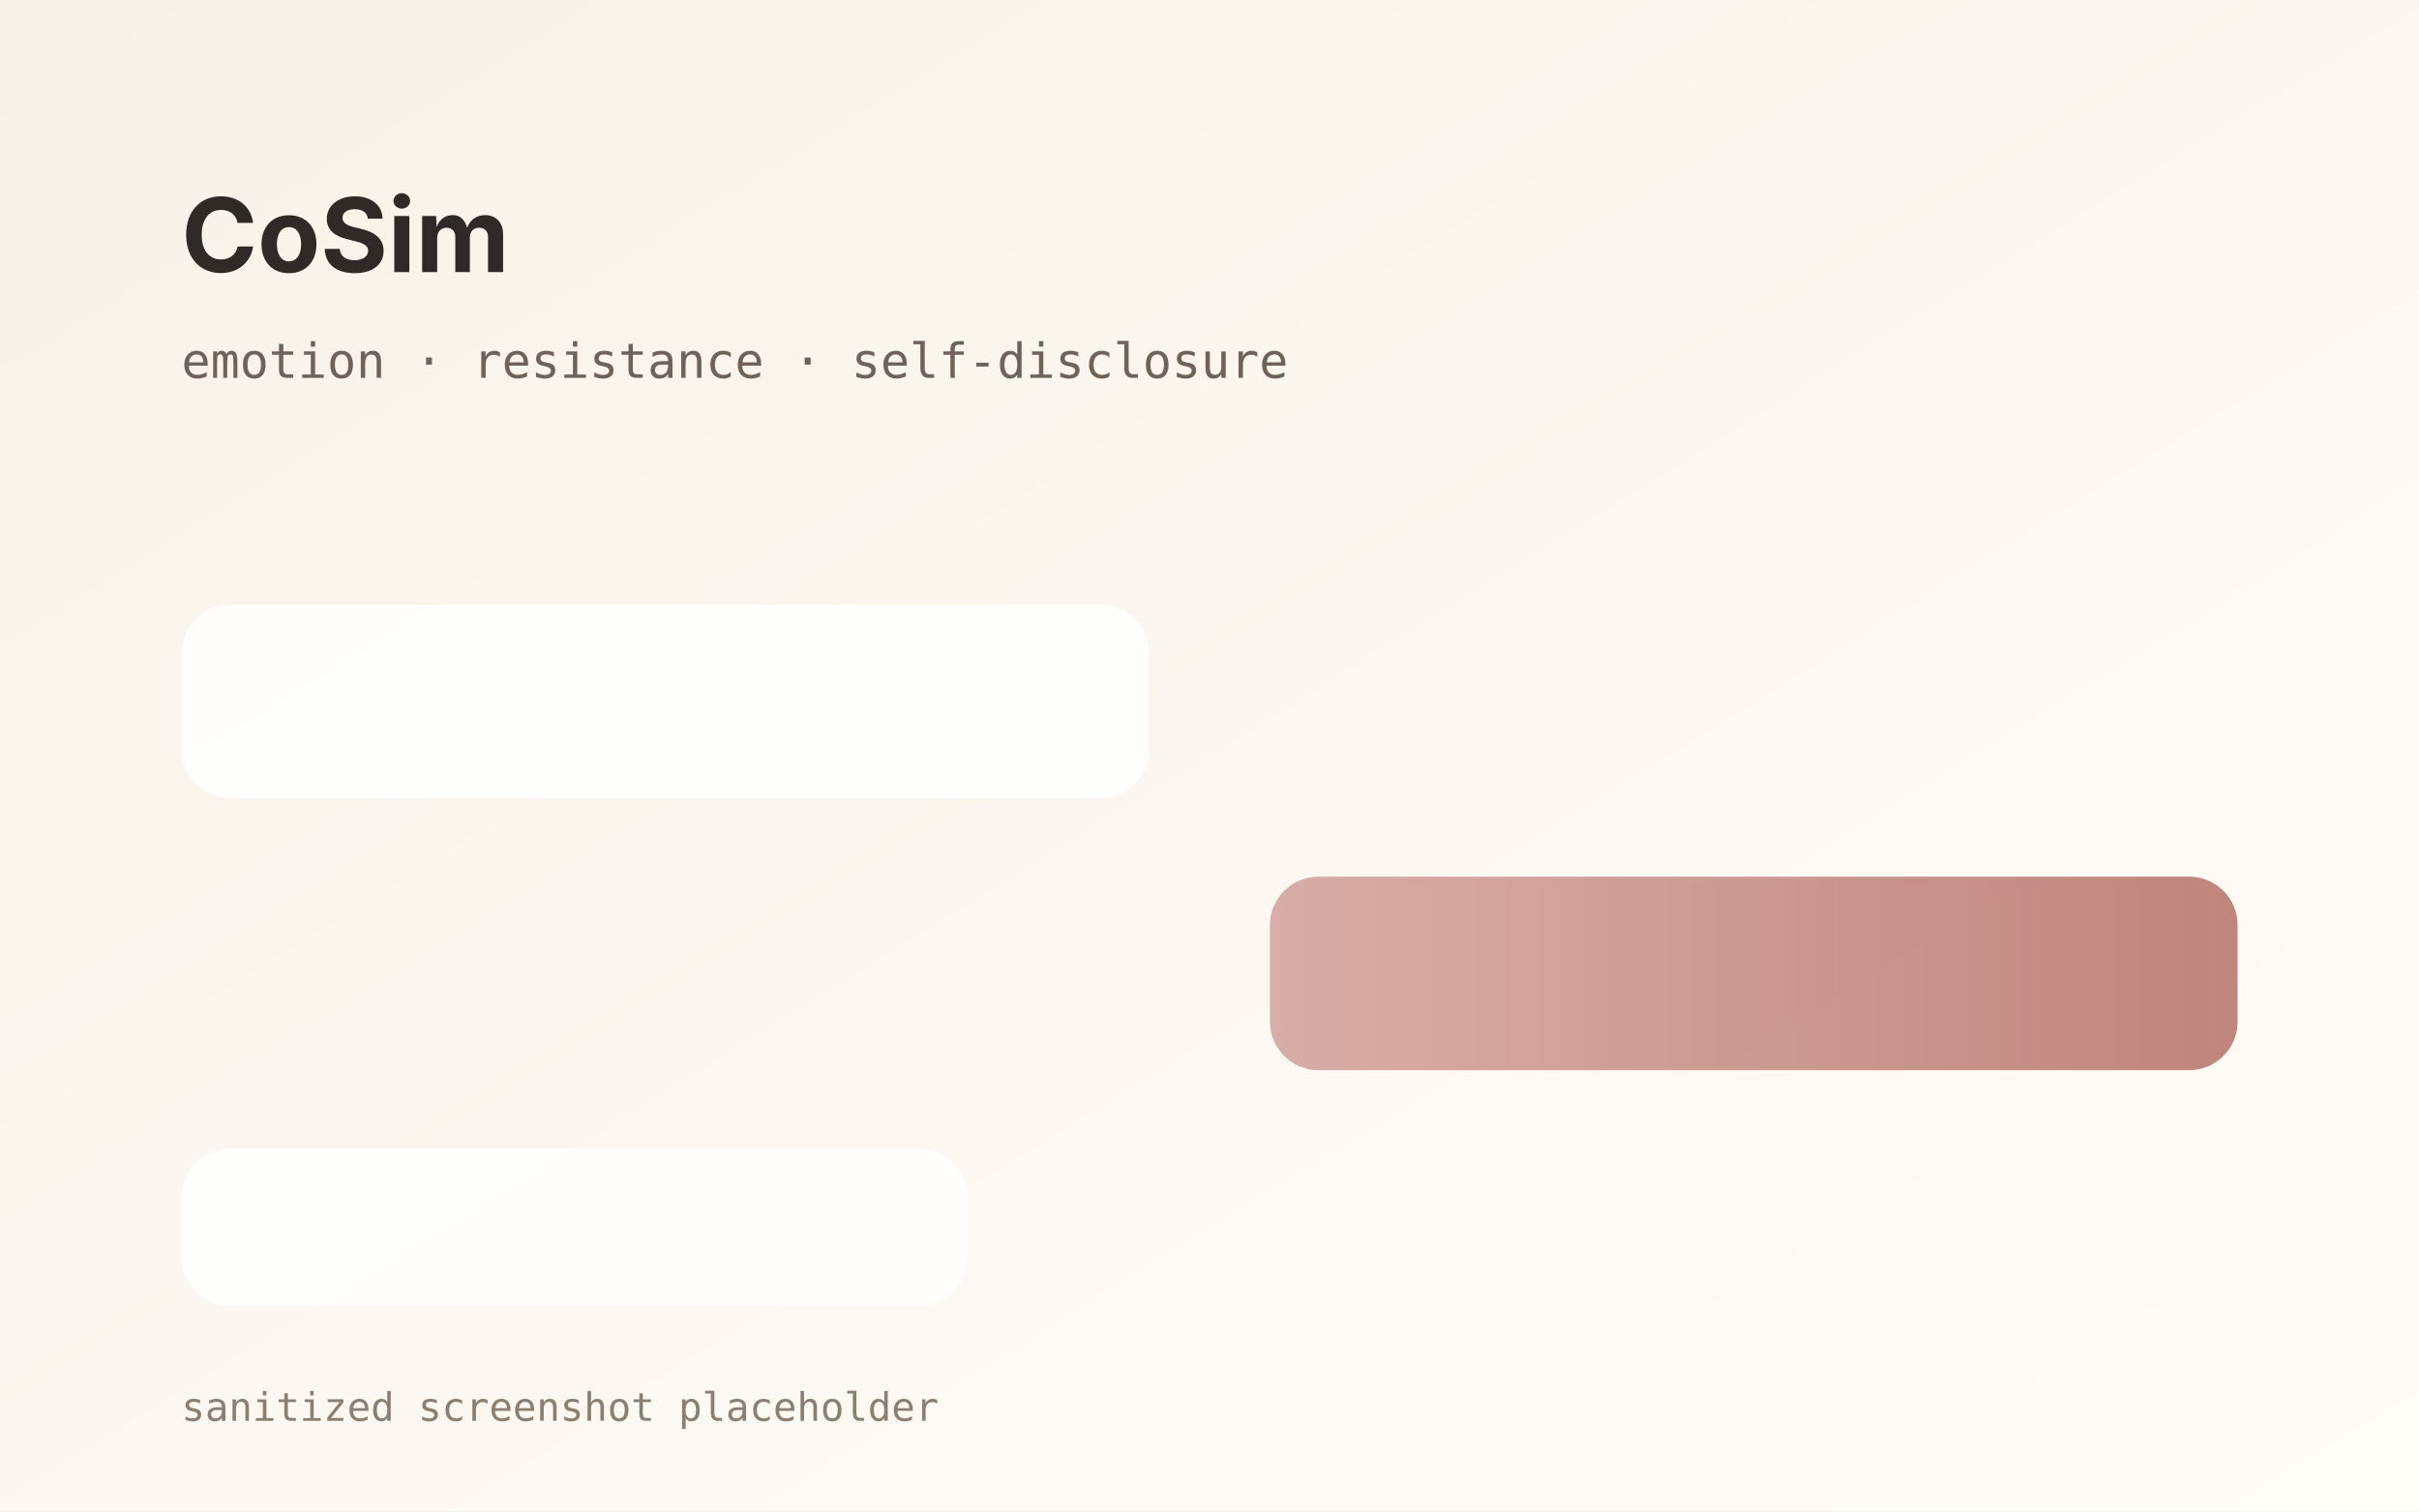
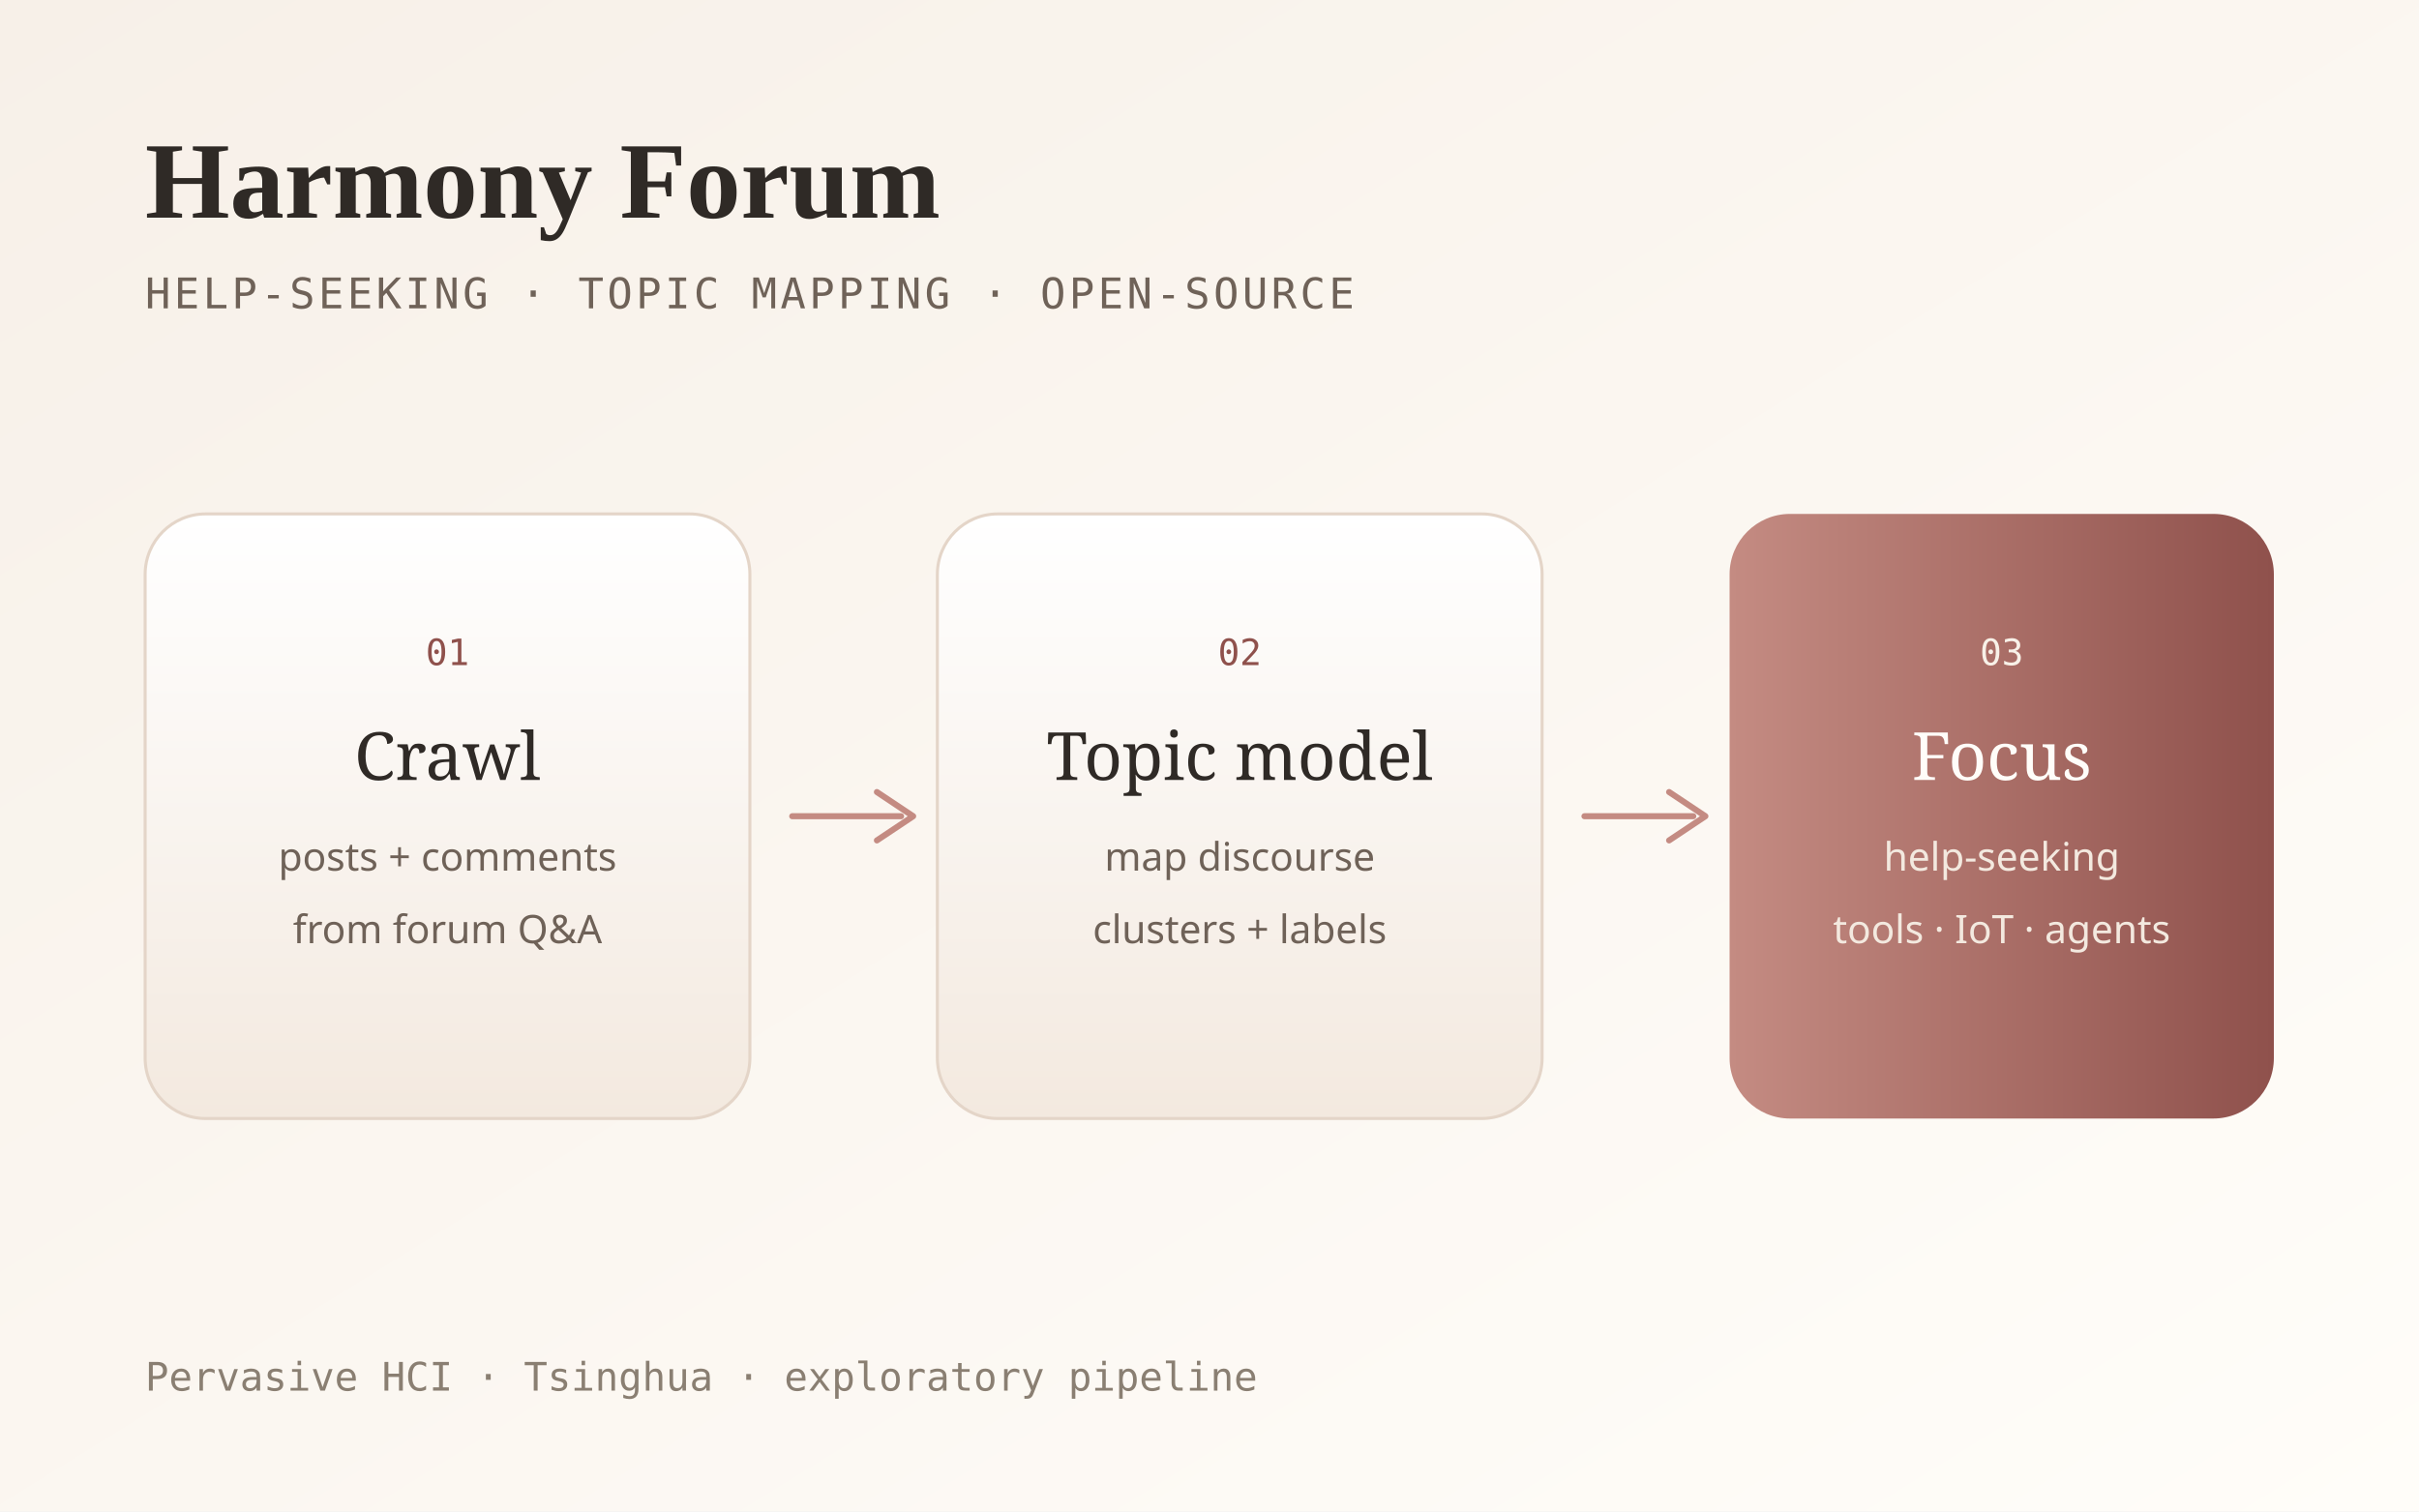
- <svg xmlns="http://www.w3.org/2000/svg" viewBox="0 0 800 500" width="800" height="500" role="img" aria-label="CoSim placeholder">
+ <svg xmlns="http://www.w3.org/2000/svg" viewBox="0 0 800 500" width="800" height="500" role="img" aria-label="HarmonyOS forum study pipeline: crawl, topic model, focus themes">
  <defs>
-     <linearGradient id="bg" x1="0" y1="0" x2="1" y2="1">
-       <stop offset="0" stop-color="#F8F1E8" />
-       <stop offset="1" stop-color="#FFFDF8" />
+     <linearGradient id="hf-bg" x1="0" y1="0" x2="1" y2="1">
+       <stop offset="0" stop-color="#F7F0E8" />
+       <stop offset="1" stop-color="#FFFDF9" />
    </linearGradient>
-     <linearGradient id="ac" x1="0" y1="0" x2="1" y2="0">
-       <stop offset="0" stop-color="#D4A59E" />
-       <stop offset="1" stop-color="#B9786F" />
+     <linearGradient id="hf-ac" x1="0" y1="0" x2="1" y2="0">
+       <stop offset="0" stop-color="#C48B82" />
+       <stop offset="1" stop-color="#8F514C" />
+     </linearGradient>
+     <linearGradient id="hf-soft" x1="0" y1="0" x2="0" y2="1">
+       <stop offset="0" stop-color="#FFFFFF" />
+       <stop offset="1" stop-color="#F3E9DF" />
    </linearGradient>
  </defs>
-   <rect width="800" height="500" fill="url(#bg)" />
-   <g font-family="Inter, sans-serif">
-     <rect x="60" y="200" rx="16" width="320" height="64" fill="#ffffff" opacity="0.85" />
-     <rect x="420" y="290" rx="16" width="320" height="64" fill="url(#ac)" opacity="0.9" />
-     <rect x="60" y="380" rx="16" width="260" height="52" fill="#ffffff" opacity="0.85" />
+   <rect width="800" height="500" fill="url(#hf-bg)" />
+   <text x="48" y="72" font-family="Georgia, 'Times New Roman', serif" font-size="36" font-weight="700" fill="#2F2A26">Harmony Forum</text>
+   <text x="48" y="102" font-family="ui-monospace, monospace" font-size="14" letter-spacing="0.08em" fill="#6F6258">HELP-SEEKING · TOPIC MAPPING · OPEN-SOURCE</text>
+   <g>
+     <rect x="48" y="170" width="200" height="200" rx="20" fill="url(#hf-soft)" stroke="#E4D5C8" />
+     <text x="148" y="220" text-anchor="middle" font-family="ui-monospace, monospace" font-size="12" fill="#8F514C">01</text>
+     <text x="148" y="258" text-anchor="middle" font-family="Georgia, serif" font-size="22" fill="#2F2A26">Crawl</text>
+     <text x="148" y="288" text-anchor="middle" font-family="ui-sans-serif, system-ui, sans-serif" font-size="13" fill="#6F6258">posts + comments</text>
+     <text x="148" y="312" text-anchor="middle" font-family="ui-sans-serif, system-ui, sans-serif" font-size="13" fill="#6F6258">from forum Q&amp;A</text>
  </g>
-   <text x="60" y="90" font-family="Inter, sans-serif" font-size="34" font-weight="700" fill="#2F2A26">CoSim</text>
-   <text x="60" y="125" font-family="IBM Plex Mono, monospace" font-size="16" fill="#6F6258">emotion · resistance · self-disclosure</text>
-   <text x="60" y="470" font-family="IBM Plex Mono, monospace" font-size="13" fill="#8A7F72">sanitized screenshot placeholder</text>
+   <path d="M262 270 H298" stroke="#C48B82" stroke-width="2" stroke-linecap="round" />
+   <path d="M290 262 L302 270 L290 278" fill="none" stroke="#C48B82" stroke-width="2" stroke-linecap="round" stroke-linejoin="round" />
+   <g>
+     <rect x="310" y="170" width="200" height="200" rx="20" fill="url(#hf-soft)" stroke="#E4D5C8" />
+     <text x="410" y="220" text-anchor="middle" font-family="ui-monospace, monospace" font-size="12" fill="#8F514C">02</text>
+     <text x="410" y="258" text-anchor="middle" font-family="Georgia, serif" font-size="22" fill="#2F2A26">Topic model</text>
+     <text x="410" y="288" text-anchor="middle" font-family="ui-sans-serif, system-ui, sans-serif" font-size="13" fill="#6F6258">map discourse</text>
+     <text x="410" y="312" text-anchor="middle" font-family="ui-sans-serif, system-ui, sans-serif" font-size="13" fill="#6F6258">clusters + labels</text>
+   </g>
+   <path d="M524 270 H560" stroke="#C48B82" stroke-width="2" stroke-linecap="round" />
+   <path d="M552 262 L564 270 L552 278" fill="none" stroke="#C48B82" stroke-width="2" stroke-linecap="round" stroke-linejoin="round" />
+   <g>
+     <rect x="572" y="170" width="180" height="200" rx="20" fill="url(#hf-ac)" />
+     <text x="662" y="220" text-anchor="middle" font-family="ui-monospace, monospace" font-size="12" fill="#F8F1E8">03</text>
+     <text x="662" y="258" text-anchor="middle" font-family="Georgia, serif" font-size="22" fill="#FFFDF9">Focus</text>
+     <text x="662" y="288" text-anchor="middle" font-family="ui-sans-serif, system-ui, sans-serif" font-size="13" fill="#F3E9DF">help-seeking</text>
+     <text x="662" y="312" text-anchor="middle" font-family="ui-sans-serif, system-ui, sans-serif" font-size="13" fill="#F3E9DF">tools · IoT · agents</text>
+   </g>
+   <text x="48" y="460" font-family="ui-monospace, monospace" font-size="13" fill="#8A7F72">Pervasive HCI · Tsinghua · exploratory pipeline</text>
</svg>
